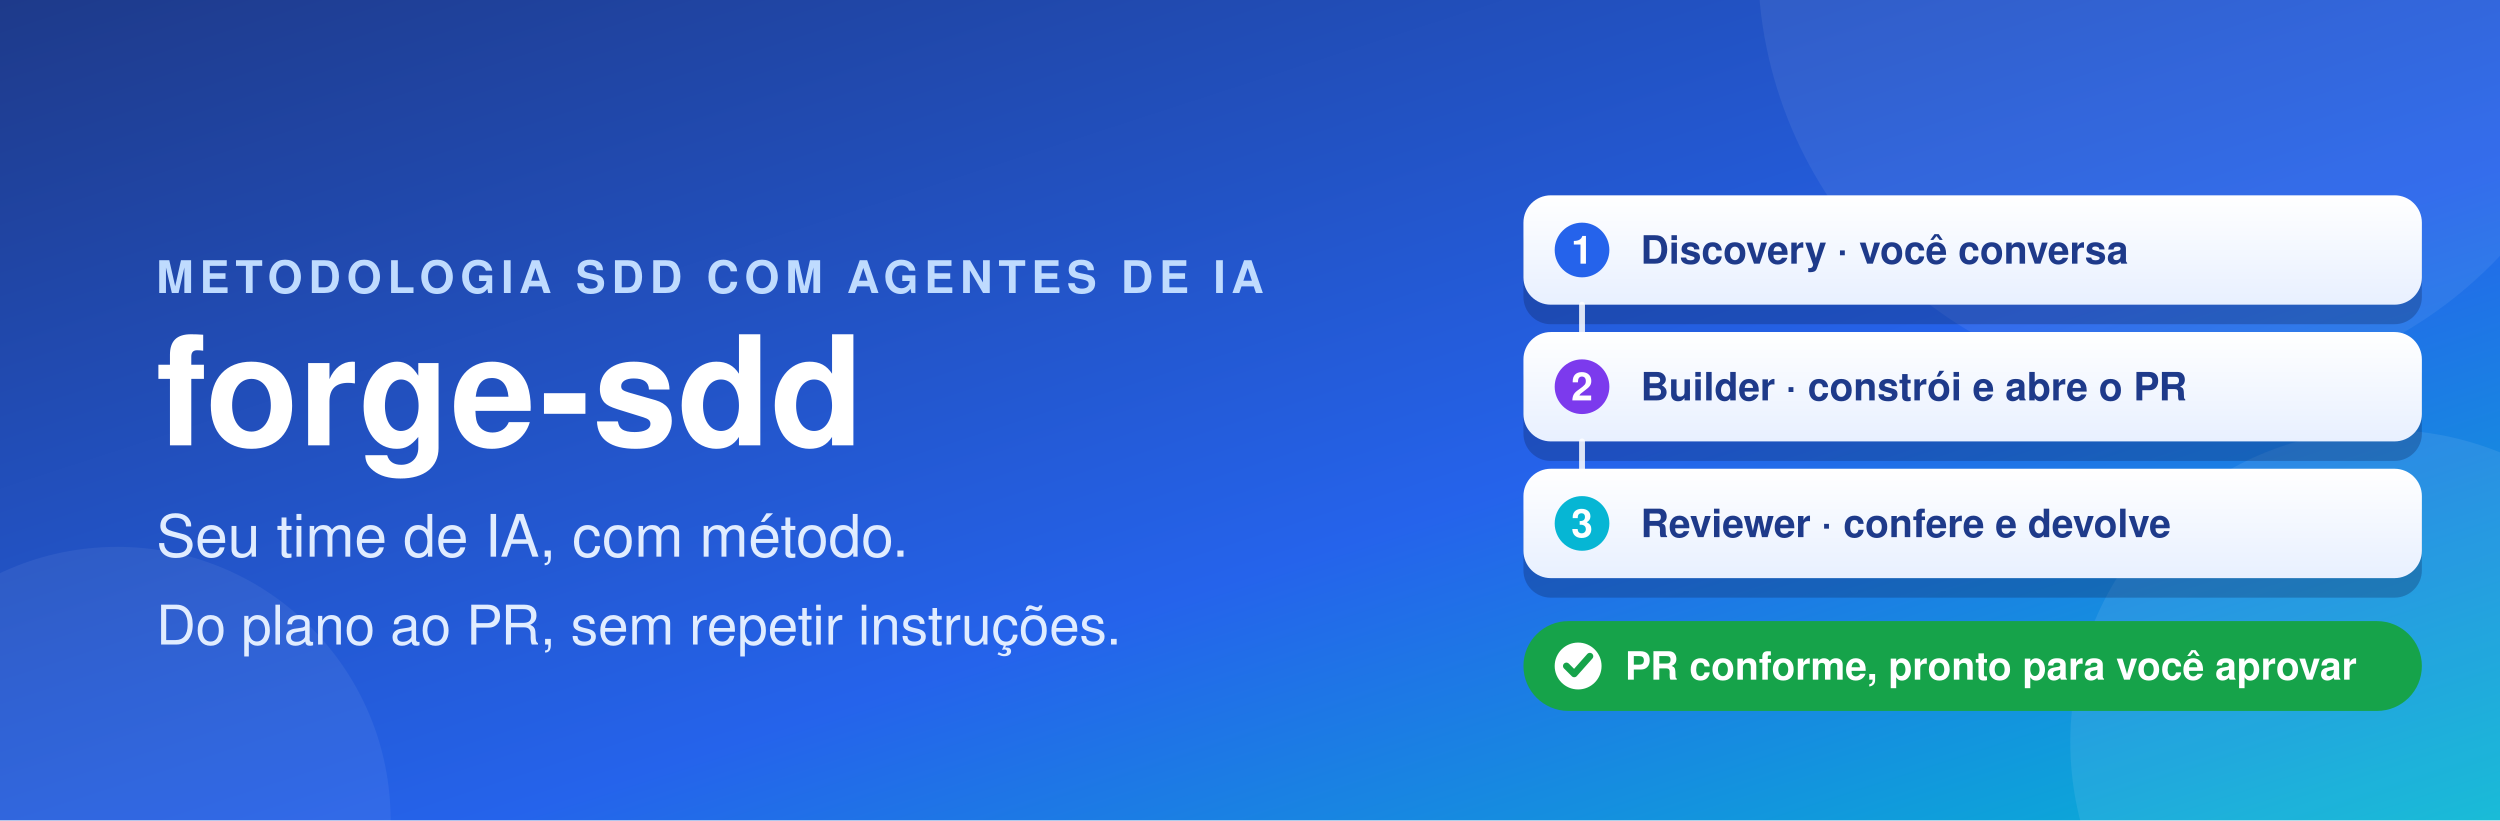
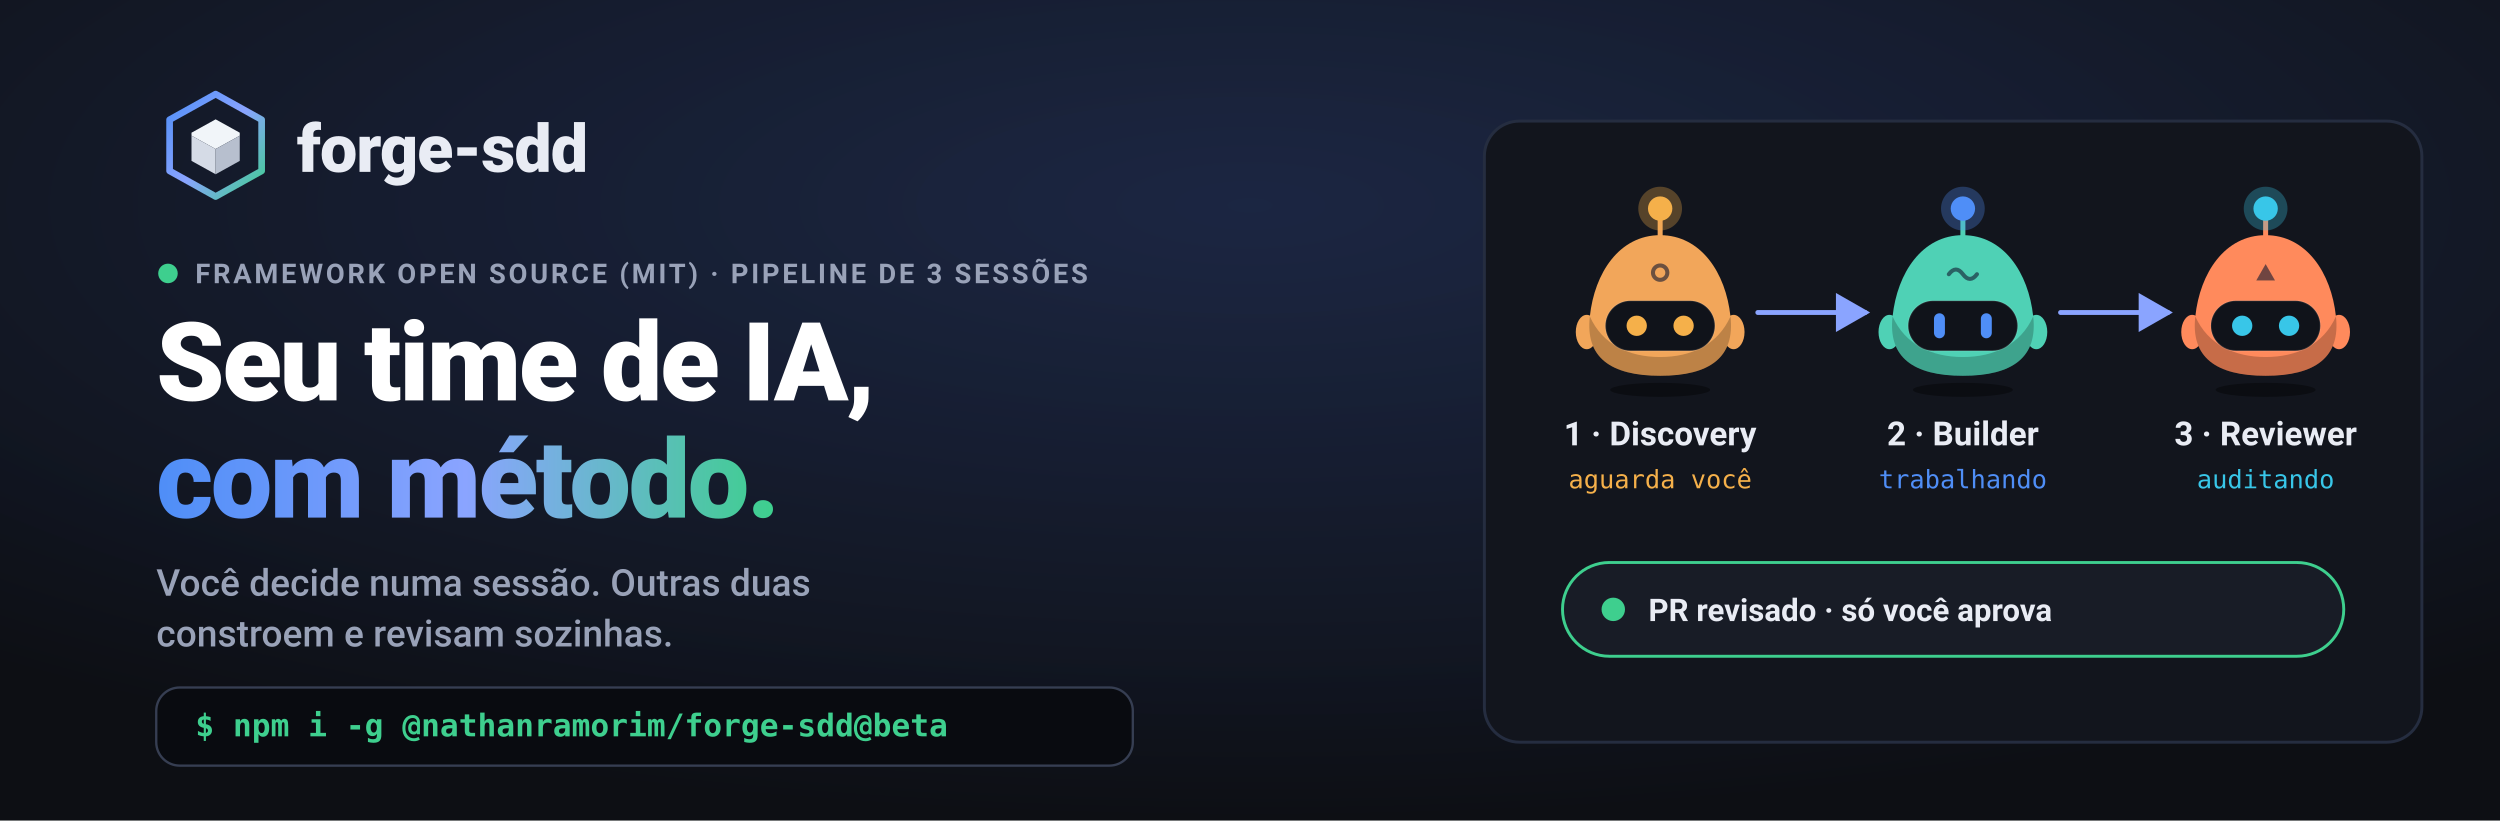
- <svg xmlns="http://www.w3.org/2000/svg" width="1280" height="420" viewBox="0 0 1280 420" role="img" aria-label="forge-sdd: Seu time de IA, com método.">
+ <svg xmlns="http://www.w3.org/2000/svg" width="1280" height="420" viewBox="0 0 1280 420" role="img" aria-label="forge-sdd: seu time de IA, com método. Pipeline de 3 sessões: Discovery, Builder e Reviewer.">
  <defs>
-     <linearGradient id="bg" x1="0" y1="0" x2="1" y2="1">
-       <stop offset="0" stop-color="#1e3a8a" />
-       <stop offset="0.6" stop-color="#2563eb" />
-       <stop offset="1" stop-color="#06b6d4" />
+     <radialGradient id="glow" cx="50%" cy="25%" r="75%">
+       <stop offset="0" stop-color="#1e2a4a" stop-opacity="0.85" />
+       <stop offset="1" stop-color="#0d0f14" />
+     </radialGradient>
+     <linearGradient id="acc" x1="0" y1="0" x2="1" y2="0">
+       <stop offset="0" stop-color="#4f8ef7" />
+       <stop offset="0.5" stop-color="#8aa4ff" />
+       <stop offset="1" stop-color="#3ecf8e" />
    </linearGradient>
-     <linearGradient id="card" x1="0" y1="0" x2="0" y2="1">
-       <stop offset="0" stop-color="#ffffff" />
-       <stop offset="1" stop-color="#e8f0ff" />
+     <linearGradient id="hex" x1="2" y1="4" x2="30" y2="28" gradientUnits="userSpaceOnUse">
+       <stop offset="0" stop-color="#4f8ef7" />
+       <stop offset="0.5" stop-color="#8aa4ff" />
+       <stop offset="1" stop-color="#3ecf8e" />
    </linearGradient>
+     <marker id="seta" markerWidth="8" markerHeight="8" refX="6" refY="4" orient="auto">
+       <path d="M0 0 L7 4 L0 8 Z" fill="#8aa4ff" />
+     </marker>
  </defs>
-   <rect width="1280" height="420" fill="url(#bg)" />
-   <circle cx="1120" cy="-20" r="220" fill="#ffffff" opacity="0.07" />
-   <circle cx="1220" cy="380" r="160" fill="#ffffff" opacity="0.08" />
-   <circle cx="60" cy="420" r="140" fill="#ffffff" opacity="0.06" />
-   <text x="80" y="150" font-family="Segoe UI, Helvetica, Arial, sans-serif" font-size="23" font-weight="600" fill="#bfdbfe" letter-spacing="3">METODOLOGIA SDD COM AGENTES DE IA</text>
-   <text x="80" y="228" font-family="Segoe UI, Helvetica, Arial, sans-serif" font-size="78" font-weight="800" fill="#ffffff">forge-sdd</text>
-   <text x="80" y="285" font-family="Segoe UI, Helvetica, Arial, sans-serif" font-size="30" fill="#e0ecff">Seu time de IA, com método.</text>
-   <text x="80" y="330" font-family="Segoe UI, Helvetica, Arial, sans-serif" font-size="28" fill="#e0ecff">Do plano ao PR, sem repetir instruções.</text>
-   <g fill="#0b1b4d" opacity="0.28">
-     <rect x="780" y="110" width="460" height="56" rx="14" />
-     <rect x="780" y="180" width="460" height="56" rx="14" />
-     <rect x="780" y="250" width="460" height="56" rx="14" />
+   <rect width="1280" height="420" fill="#0d0f14" />
+   <rect width="1280" height="420" fill="url(#glow)" />
+   <g transform="translate(80 44) scale(1.9)">
+     <path d="M16 2.2 L28.4 9.1 V22.9 L16 29.8 L3.6 22.9 V9.1 Z" fill="none" stroke="url(#hex)" stroke-width="1.8" stroke-linejoin="round" />
+     <path d="M16 9 L22.5 12.6 V13.4 L16 17 L9.5 13.4 V12.6 Z" fill="#f1f5f9" />
+     <path d="M9.5 13.4 L16 17 V23.8 L9.5 20.2 Z" fill="#d5dbe6" />
+     <path d="M22.5 13.4 L16 17 V23.8 L22.5 20.2 Z" fill="#b7bfce" />
  </g>
-   <g fill="url(#card)">
-     <rect x="780" y="100" width="460" height="56" rx="14" />
-     <rect x="780" y="170" width="460" height="56" rx="14" />
-     <rect x="780" y="240" width="460" height="56" rx="14" />
+   <text x="152" y="88" font-family="Montserrat, system-ui, -apple-system, 'Segoe UI', Roboto, sans-serif" font-weight="800" font-size="34" fill="#e9ecf4" letter-spacing="-0.5">forge-sdd</text>
+   <circle cx="86" cy="140" r="5" fill="#3ecf8e" />
+   <text x="100" y="145" font-family="Montserrat, system-ui, -apple-system, 'Segoe UI', Roboto, sans-serif" font-weight="600" font-size="14" fill="#99a2b8" letter-spacing="1.4">FRAMEWORK OPEN SOURCE (MIT) · PIPELINE DE 3 SESSÕES</text>
+   <text x="80" y="205" font-family="Montserrat, system-ui, -apple-system, 'Segoe UI', Roboto, sans-serif" font-weight="800" font-size="56" fill="#ffffff" letter-spacing="-1.2">Seu time de IA,</text>
+   <text x="80" y="265" font-family="Montserrat, system-ui, -apple-system, 'Segoe UI', Roboto, sans-serif" font-weight="800" font-size="56" fill="url(#acc)" letter-spacing="-1.2">com método.</text>
+   <text x="80" y="305" font-family="Montserrat, system-ui, -apple-system, 'Segoe UI', Roboto, sans-serif" font-weight="500" font-size="19" fill="#99a2b8">Você decide numa sessão. Outras duas</text>
+   <text x="80" y="331" font-family="Montserrat, system-ui, -apple-system, 'Segoe UI', Roboto, sans-serif" font-weight="500" font-size="19" fill="#99a2b8">constroem e revisam sozinhas.</text>
+   <rect x="80" y="352" width="500" height="40" rx="12" fill="#090b10" stroke="#363e52" stroke-width="1.2" />
+   <text x="100" y="377" font-family="'JetBrains Mono', ui-monospace, SFMono-Regular, Menlo, Consolas, monospace" font-weight="600" font-size="16" fill="#3ecf8e">$ npm i -g @nathanramorim/forge-sdd@beta</text>
+   <rect x="760" y="62" width="480" height="318" rx="18" fill="#12151d" stroke="#252d40" stroke-width="1.5" />
+   <path d="M900 160 H955" stroke="#8aa4ff" stroke-width="2.5" stroke-linecap="round" marker-end="url(#seta)" />
+   <path d="M1055 160 H1110" stroke="#8aa4ff" stroke-width="2.5" stroke-linecap="round" marker-end="url(#seta)" />
+   <g transform="translate(802.0 98.0) scale(0.8)">
+     <ellipse cx="60" cy="127" rx="32" ry="4.5" fill="rgba(0,0,0,0.38)" />
+     <ellipse cx="13" cy="90" rx="7" ry="11" fill="#f2a65a" />
+     <ellipse cx="107" cy="90" rx="7" ry="11" fill="#f2a65a" />
+     <line x1="60" y1="30" x2="60" y2="17" stroke="#f2a65a" stroke-width="3.2" stroke-linecap="round" />
+     <circle cx="60" cy="11" r="14" fill="#f5b04a" opacity="0.3" />
+     <circle cx="60" cy="11" r="7.8" fill="#f5b04a" />
+     <path d="M60 28 C86 28 102 52 105 80 C108 106 92 118 60 118 C28 118 12 106 15 80 C18 52 34 28 60 28 Z" fill="#f2a65a" />
+     <path d="M15 80 C12 106 28 118 60 118 C92 118 108 106 105 80 C97 98 80 106 60 106 C40 106 23 98 15 80 Z" fill="rgba(0,0,0,0.22)" />
+     <circle cx="60" cy="52" r="4.6" fill="none" stroke="rgba(18,24,48,0.6)" stroke-width="2.6" />
+     <rect x="25" y="70" width="70" height="32" rx="16" fill="#10131a" stroke="rgba(255,255,255,0.1)" stroke-width="1" />
+     <g fill="#f5b04a">
+       <circle cx="45" cy="86" r="6.5" />
+       <circle cx="75" cy="86" r="6.5" />
+     </g>
  </g>
-   <g stroke="#ffffff" stroke-width="3" stroke-linecap="round" opacity="0.85">
-     <line x1="810" y1="156" x2="810" y2="170" />
-     <line x1="810" y1="226" x2="810" y2="240" />
+   <g transform="translate(957.0 98.0) scale(0.8)">
+     <ellipse cx="60" cy="127" rx="32" ry="4.5" fill="rgba(0,0,0,0.38)" />
+     <ellipse cx="13" cy="90" rx="7" ry="11" fill="#4fd1b5" />
+     <ellipse cx="107" cy="90" rx="7" ry="11" fill="#4fd1b5" />
+     <line x1="60" y1="30" x2="60" y2="17" stroke="#4fd1b5" stroke-width="3.2" stroke-linecap="round" />
+     <circle cx="60" cy="11" r="14" fill="#4f8ef7" opacity="0.3" />
+     <circle cx="60" cy="11" r="7.8" fill="#4f8ef7" />
+     <path d="M60 28 C86 28 102 52 105 80 C108 106 92 118 60 118 C28 118 12 106 15 80 C18 52 34 28 60 28 Z" fill="#4fd1b5" />
+     <path d="M15 80 C12 106 28 118 60 118 C92 118 108 106 105 80 C97 98 80 106 60 106 C40 106 23 98 15 80 Z" fill="rgba(0,0,0,0.22)" />
+     <path d="M51 53 Q55.5 47 60 53 Q64.5 59 69 53" fill="none" stroke="rgba(18,24,48,0.6)" stroke-width="2.6" stroke-linecap="round" />
+     <rect x="25" y="70" width="70" height="32" rx="16" fill="#10131a" stroke="rgba(255,255,255,0.1)" stroke-width="1" />
+     <g fill="#4f8ef7">
+       <rect x="41.5" y="78" width="7" height="16" rx="3.5" />
+       <rect x="71.5" y="78" width="7" height="16" rx="3.5" />
+     </g>
  </g>
-   <circle cx="810" cy="128" r="14" fill="#2563eb" />
-   <circle cx="810" cy="198" r="14" fill="#7c3aed" />
-   <circle cx="810" cy="268" r="14" fill="#06b6d4" />
-   <g font-family="Segoe UI, Helvetica, Arial, sans-serif" font-size="20" font-weight="800" fill="#ffffff" text-anchor="middle">
-     <text x="810" y="135">1</text>
-     <text x="810" y="205">2</text>
-     <text x="810" y="275">3</text>
+   <g transform="translate(1112.0 98.0) scale(0.8)">
+     <ellipse cx="60" cy="127" rx="32" ry="4.5" fill="rgba(0,0,0,0.38)" />
+     <ellipse cx="13" cy="90" rx="7" ry="11" fill="#ff8a5c" />
+     <ellipse cx="107" cy="90" rx="7" ry="11" fill="#ff8a5c" />
+     <line x1="60" y1="30" x2="60" y2="17" stroke="#ff8a5c" stroke-width="3.2" stroke-linecap="round" />
+     <circle cx="60" cy="11" r="14" fill="#38c6e8" opacity="0.3" />
+     <circle cx="60" cy="11" r="7.8" fill="#38c6e8" />
+     <path d="M60 28 C86 28 102 52 105 80 C108 106 92 118 60 118 C28 118 12 106 15 80 C18 52 34 28 60 28 Z" fill="#ff8a5c" />
+     <path d="M15 80 C12 106 28 118 60 118 C92 118 108 106 105 80 C97 98 80 106 60 106 C40 106 23 98 15 80 Z" fill="rgba(0,0,0,0.22)" />
+     <polygon points="60,46.5 66,57 54,57" fill="rgba(18,24,48,0.6)" />
+     <rect x="25" y="70" width="70" height="32" rx="16" fill="#10131a" stroke="rgba(255,255,255,0.1)" stroke-width="1" />
+     <g fill="#38c6e8">
+       <circle cx="45" cy="86" r="6.5" />
+       <circle cx="75" cy="86" r="6.5" />
+     </g>
  </g>
-   <g font-family="Segoe UI, Helvetica, Arial, sans-serif" font-size="20" font-weight="700" fill="#1e3a8a">
-     <text x="840" y="135">Discovery · você conversa</text>
-     <text x="840" y="205">Builder · constrói e abre o PR</text>
-     <text x="840" y="275">Reviewer · confere e devolve</text>
-   </g>
-   <rect x="780" y="318" width="460" height="46" rx="23" fill="#16a34a" />
-   <circle cx="808" cy="341" r="12" fill="#ffffff" />
-   <path d="M802 341l4 4 8-9" stroke="#16a34a" stroke-width="3.5" fill="none" stroke-linecap="round" stroke-linejoin="round" />
-   <text x="832" y="348" font-family="Segoe UI, Helvetica, Arial, sans-serif" font-size="20" font-weight="800" fill="#ffffff">PR conforme, pronto para você aprovar</text>
+   <text x="850" y="228" text-anchor="middle" font-family="Montserrat, system-ui, -apple-system, 'Segoe UI', Roboto, sans-serif" font-weight="700" font-size="17" fill="#e9ecf4">1 · Discovery</text>
+   <text x="850" y="250" text-anchor="middle" font-family="'JetBrains Mono', ui-monospace, SFMono-Regular, Menlo, Consolas, monospace" font-weight="500" font-size="13" fill="#f5b04a">aguarda você</text>
+   <text x="1005" y="228" text-anchor="middle" font-family="Montserrat, system-ui, -apple-system, 'Segoe UI', Roboto, sans-serif" font-weight="700" font-size="17" fill="#e9ecf4">2 · Builder</text>
+   <text x="1005" y="250" text-anchor="middle" font-family="'JetBrains Mono', ui-monospace, SFMono-Regular, Menlo, Consolas, monospace" font-weight="500" font-size="13" fill="#4f8ef7">trabalhando</text>
+   <text x="1160" y="228" text-anchor="middle" font-family="Montserrat, system-ui, -apple-system, 'Segoe UI', Roboto, sans-serif" font-weight="700" font-size="17" fill="#e9ecf4">3 · Reviewer</text>
+   <text x="1160" y="250" text-anchor="middle" font-family="'JetBrains Mono', ui-monospace, SFMono-Regular, Menlo, Consolas, monospace" font-weight="500" font-size="13" fill="#38c6e8">auditando</text>
+   <rect x="800" y="288" width="400" height="48" rx="24" fill="#181c26" stroke="#3ecf8e" stroke-width="1.5" />
+   <circle cx="826" cy="312" r="6" fill="#3ecf8e" />
+   <text x="844" y="318" font-family="Montserrat, system-ui, -apple-system, 'Segoe UI', Roboto, sans-serif" font-weight="700" font-size="16" fill="#e9ecf4">PR revisado · só você aprova</text>
</svg>
